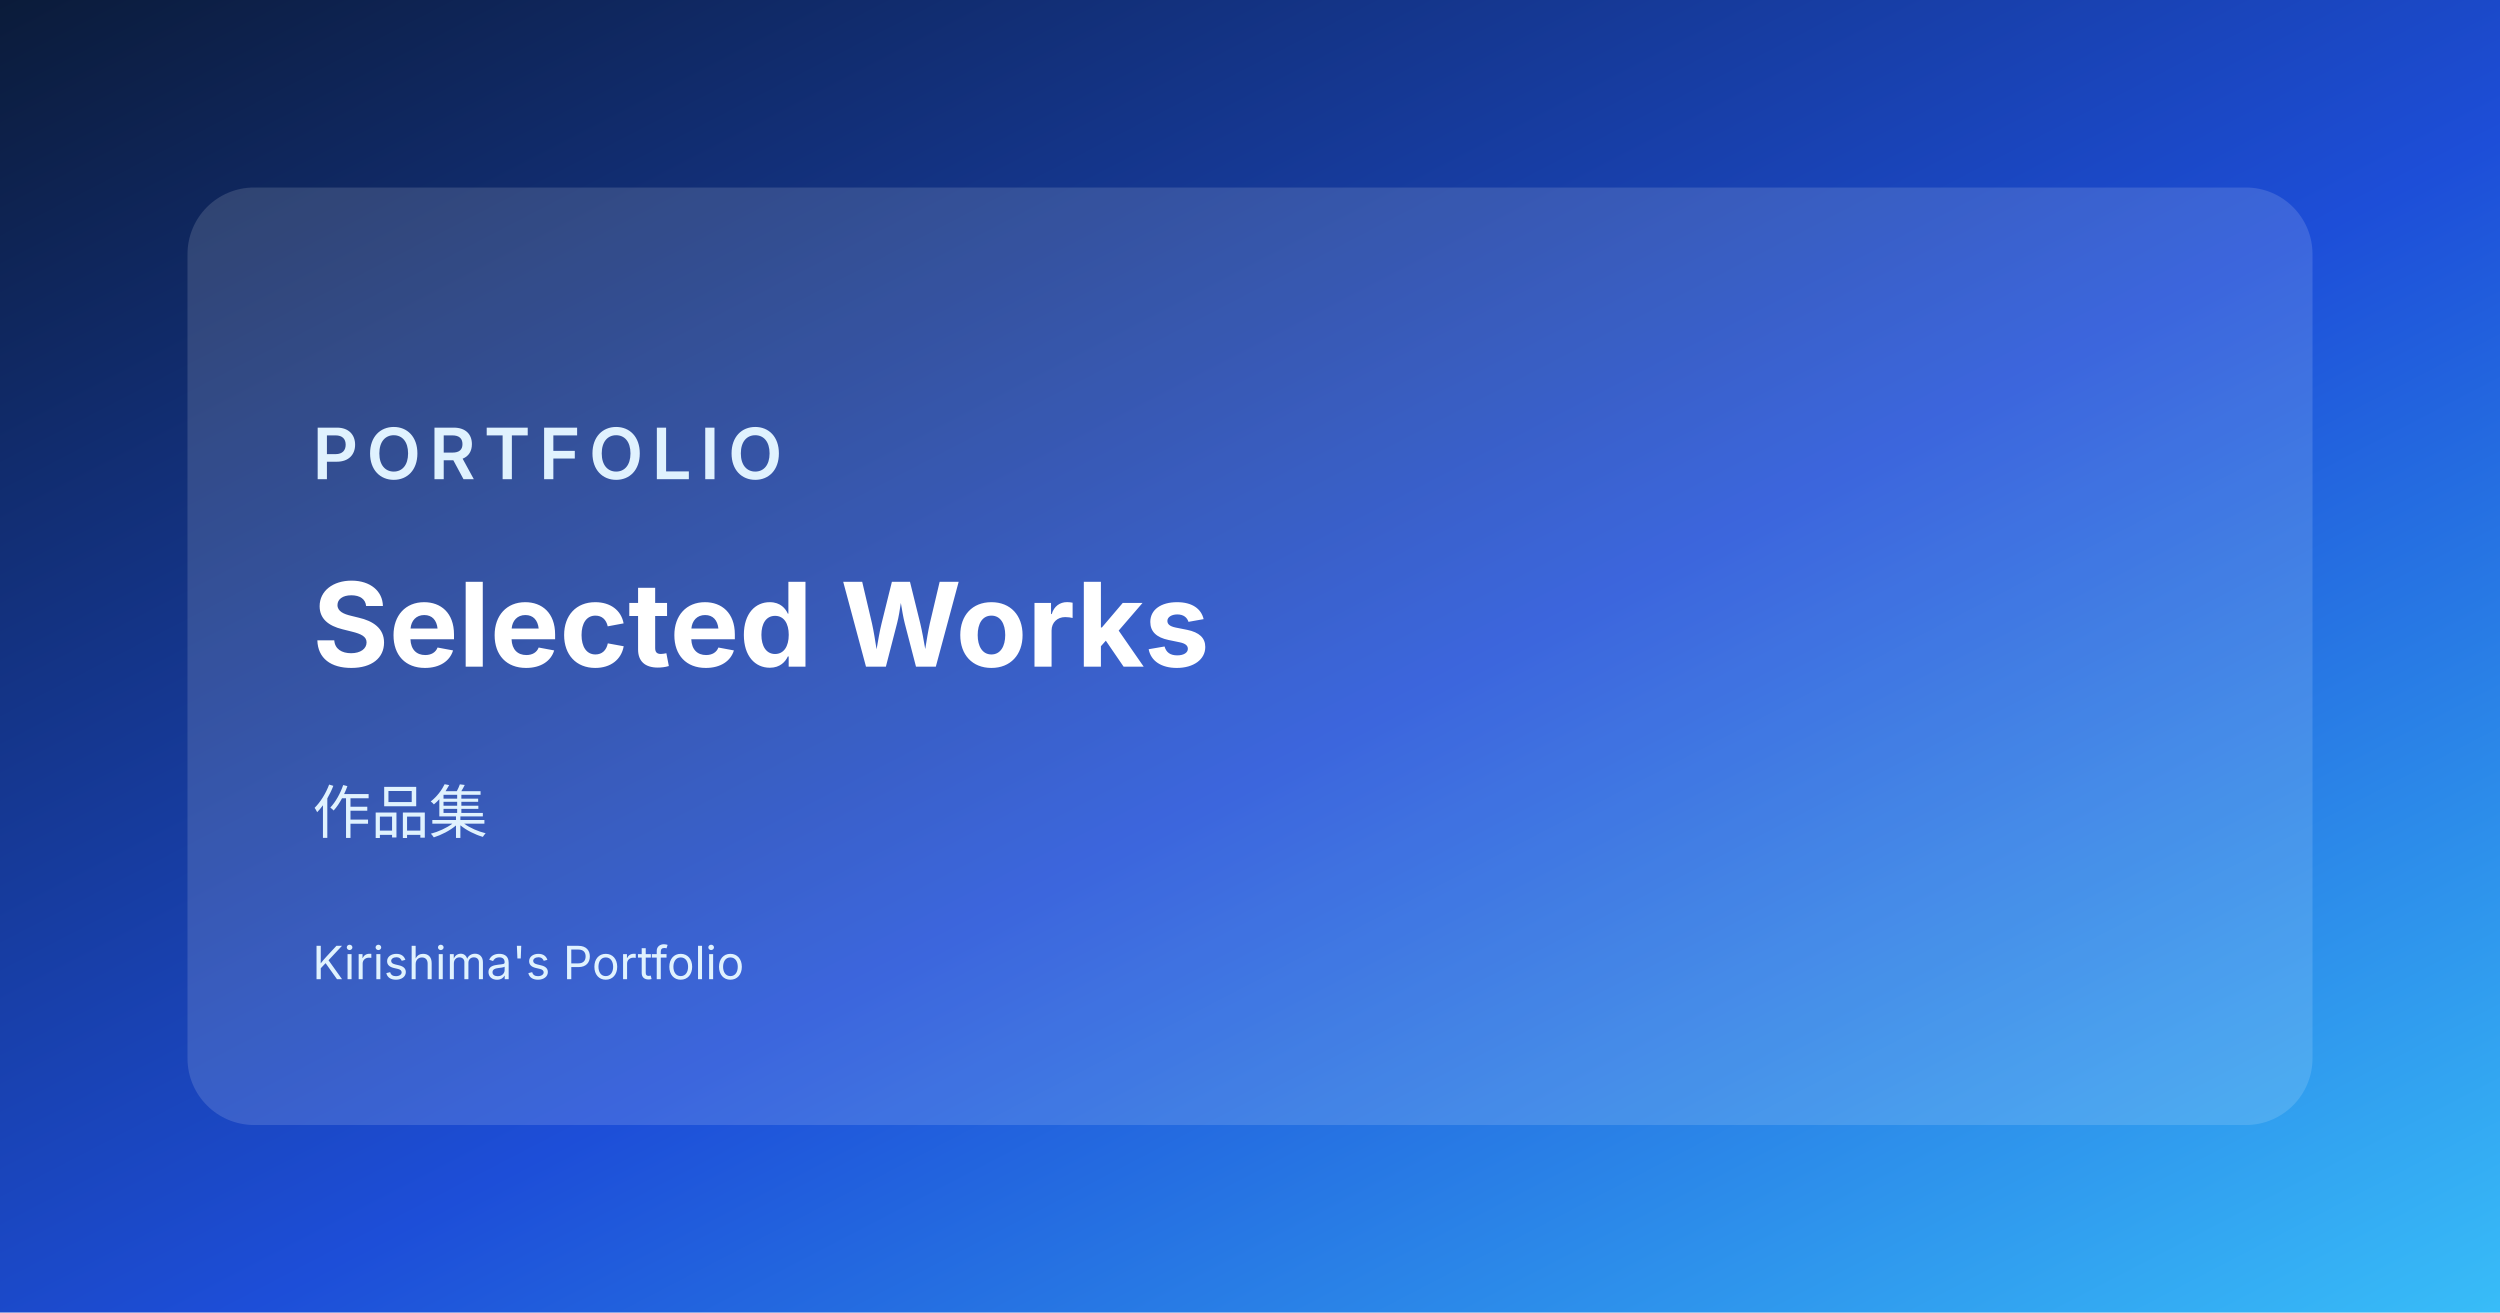
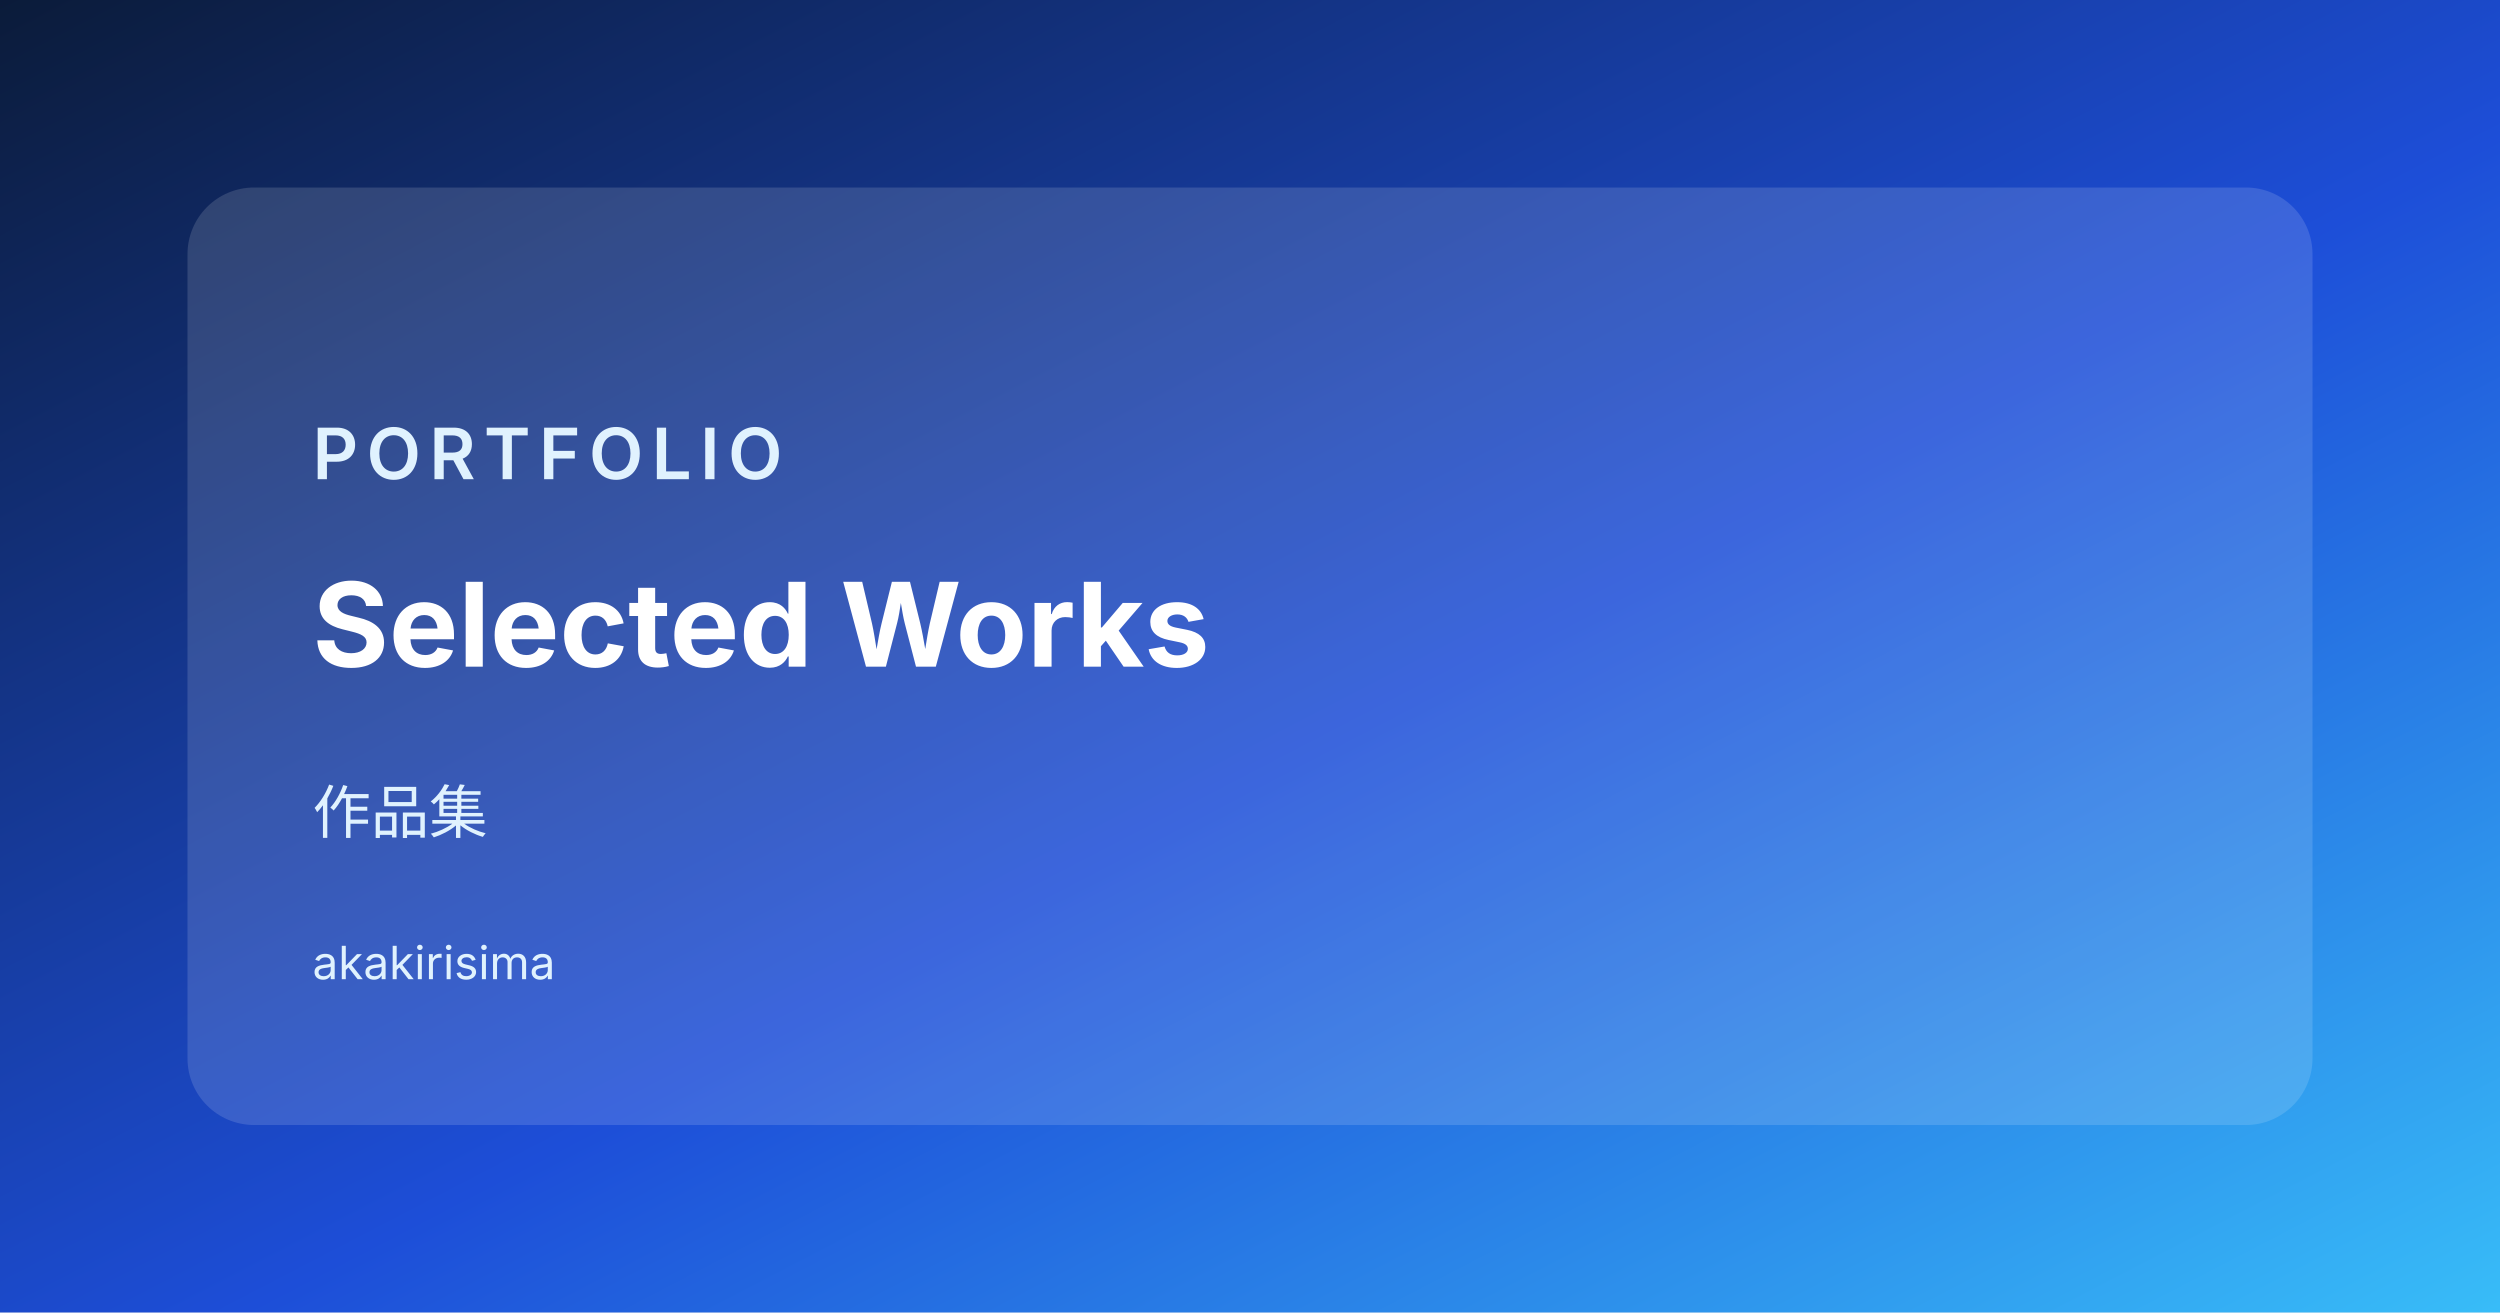
<svg xmlns="http://www.w3.org/2000/svg" width="1200" height="630" viewBox="0 0 1200 630" fill="none">
  <defs>
    <linearGradient id="bg" x1="0" y1="0" x2="1" y2="1">
      <stop offset="0%" stop-color="#0B1B39" />
      <stop offset="55%" stop-color="#1D4ED8" />
      <stop offset="100%" stop-color="#38BDF8" />
    </linearGradient>
  </defs>
  <rect width="1200" height="630" fill="url(#bg)" />
  <rect x="90" y="90" width="1020" height="450" rx="32" fill="rgba(255,255,255,0.14)" />
  <text x="150" y="230" font-family="'Inter', 'Noto Sans JP', sans-serif" font-size="34" font-weight="600" fill="#E0F2FE" letter-spacing="4">
    PORTFOLIO
  </text>
  <text x="150" y="320" font-family="'Inter', 'Noto Sans JP', sans-serif" font-size="56" font-weight="700" fill="#FFFFFF">
    Selected Works
  </text>
  <text x="150" y="400" font-family="'Inter', 'Noto Sans JP', sans-serif" font-size="28" fill="#E0F2FE">
    作品集
  </text>
  <text x="150" y="470" font-family="'Inter', 'Noto Sans JP', sans-serif" font-size="22" fill="#E0F2FE">
-     Kirishima's Portfolio
+     akakirisima
  </text>
</svg>
